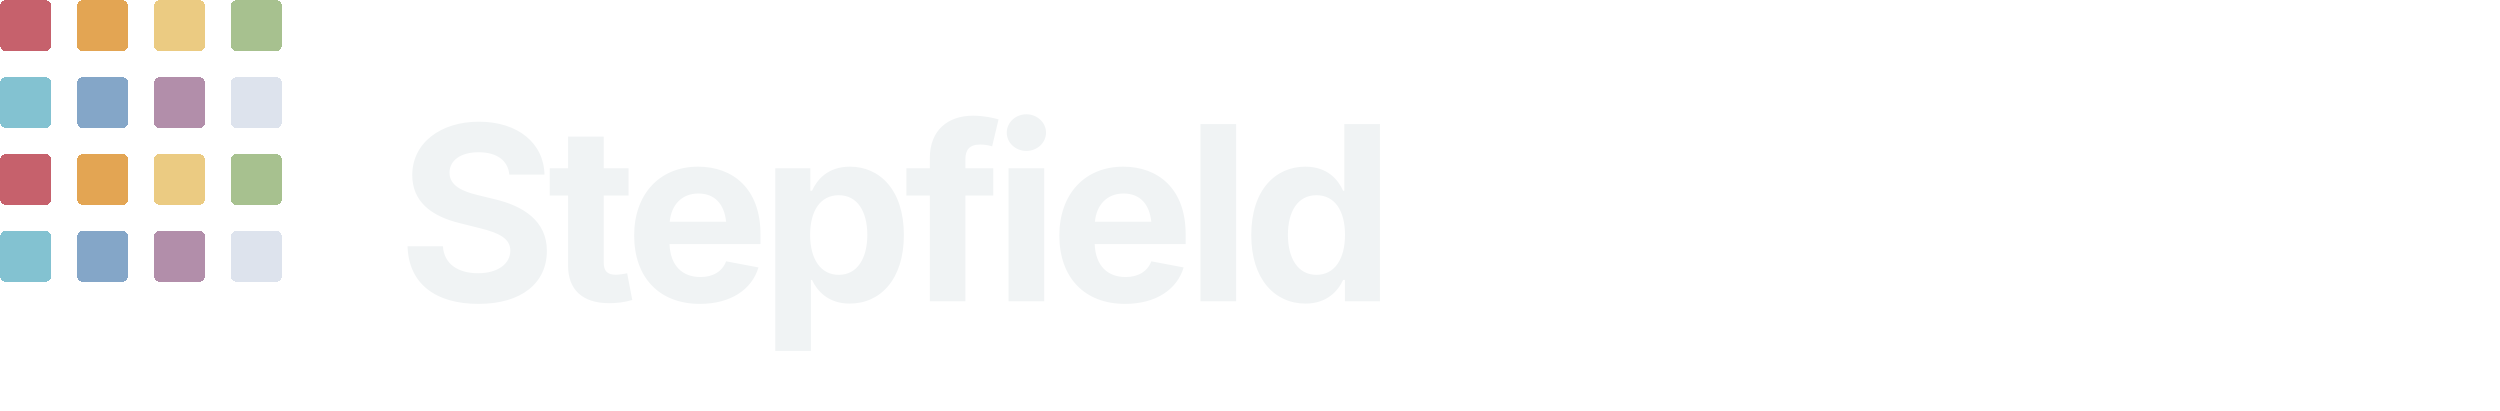
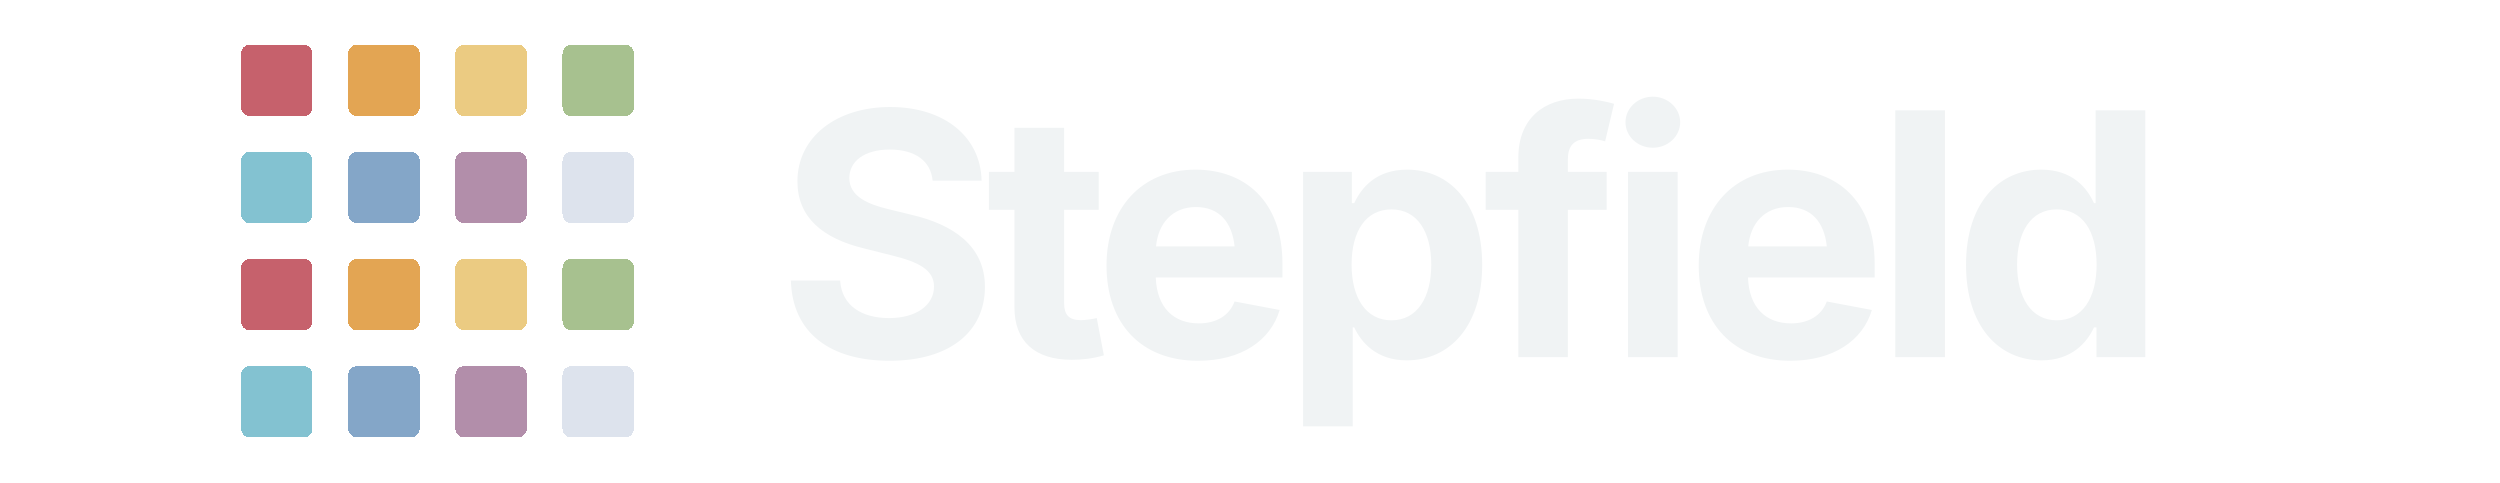
- <svg xmlns="http://www.w3.org/2000/svg" width="390" height="64" viewBox="0 0 390 64" role="img" aria-labelledby="title">
-   <g shape-rendering="crispEdges">
+ <svg xmlns="http://www.w3.org/2000/svg" width="280" height="54" viewBox="0 0 280 54" role="img" aria-labelledby="title">
+   <g transform="translate(27 5)" shape-rendering="crispEdges">
    <rect x="0" y="0" width="8" height="8" rx="1" fill="#C6616C" />
    <rect x="12" y="0" width="8" height="8" rx="1" fill="#E3A553" />
    <rect x="24" y="0" width="8" height="8" rx="1" fill="#EBCB82" />
    <rect x="36" y="0" width="8" height="8" rx="1" fill="#A7C18F" />
    <rect x="0" y="12" width="8" height="8" rx="1" fill="#83C2D1" />
    <rect x="12" y="12" width="8" height="8" rx="1" fill="#84A6C8" />
    <rect x="24" y="12" width="8" height="8" rx="1" fill="#B28EAA" />
    <rect x="36" y="12" width="8" height="8" rx="1" fill="#DDE3ED" />
    <rect x="0" y="24" width="8" height="8" rx="1" fill="#C6616C" />
    <rect x="12" y="24" width="8" height="8" rx="1" fill="#E3A553" />
    <rect x="24" y="24" width="8" height="8" rx="1" fill="#EBCB82" />
    <rect x="36" y="24" width="8" height="8" rx="1" fill="#A7C18F" />
    <rect x="0" y="36" width="8" height="8" rx="1" fill="#83C2D1" />
    <rect x="12" y="36" width="8" height="8" rx="1" fill="#84A6C8" />
    <rect x="24" y="36" width="8" height="8" rx="1" fill="#B28EAA" />
    <rect x="36" y="36" width="8" height="8" rx="1" fill="#DDE3ED" />
  </g>
-   <text x="62" y="47" fill="#F0F3F4" font-family="Inter, DM Sans, Arial, sans-serif" font-size="38" font-weight="650" letter-spacing="-1.5">Stepfield</text>
+   <text x="87" y="40" fill="#F0F3F4" font-family="Inter, DM Sans, Arial, sans-serif" font-size="38" font-weight="650" letter-spacing="-1.5" textLength="166" lengthAdjust="spacingAndGlyphs">Stepfield</text>
</svg>
